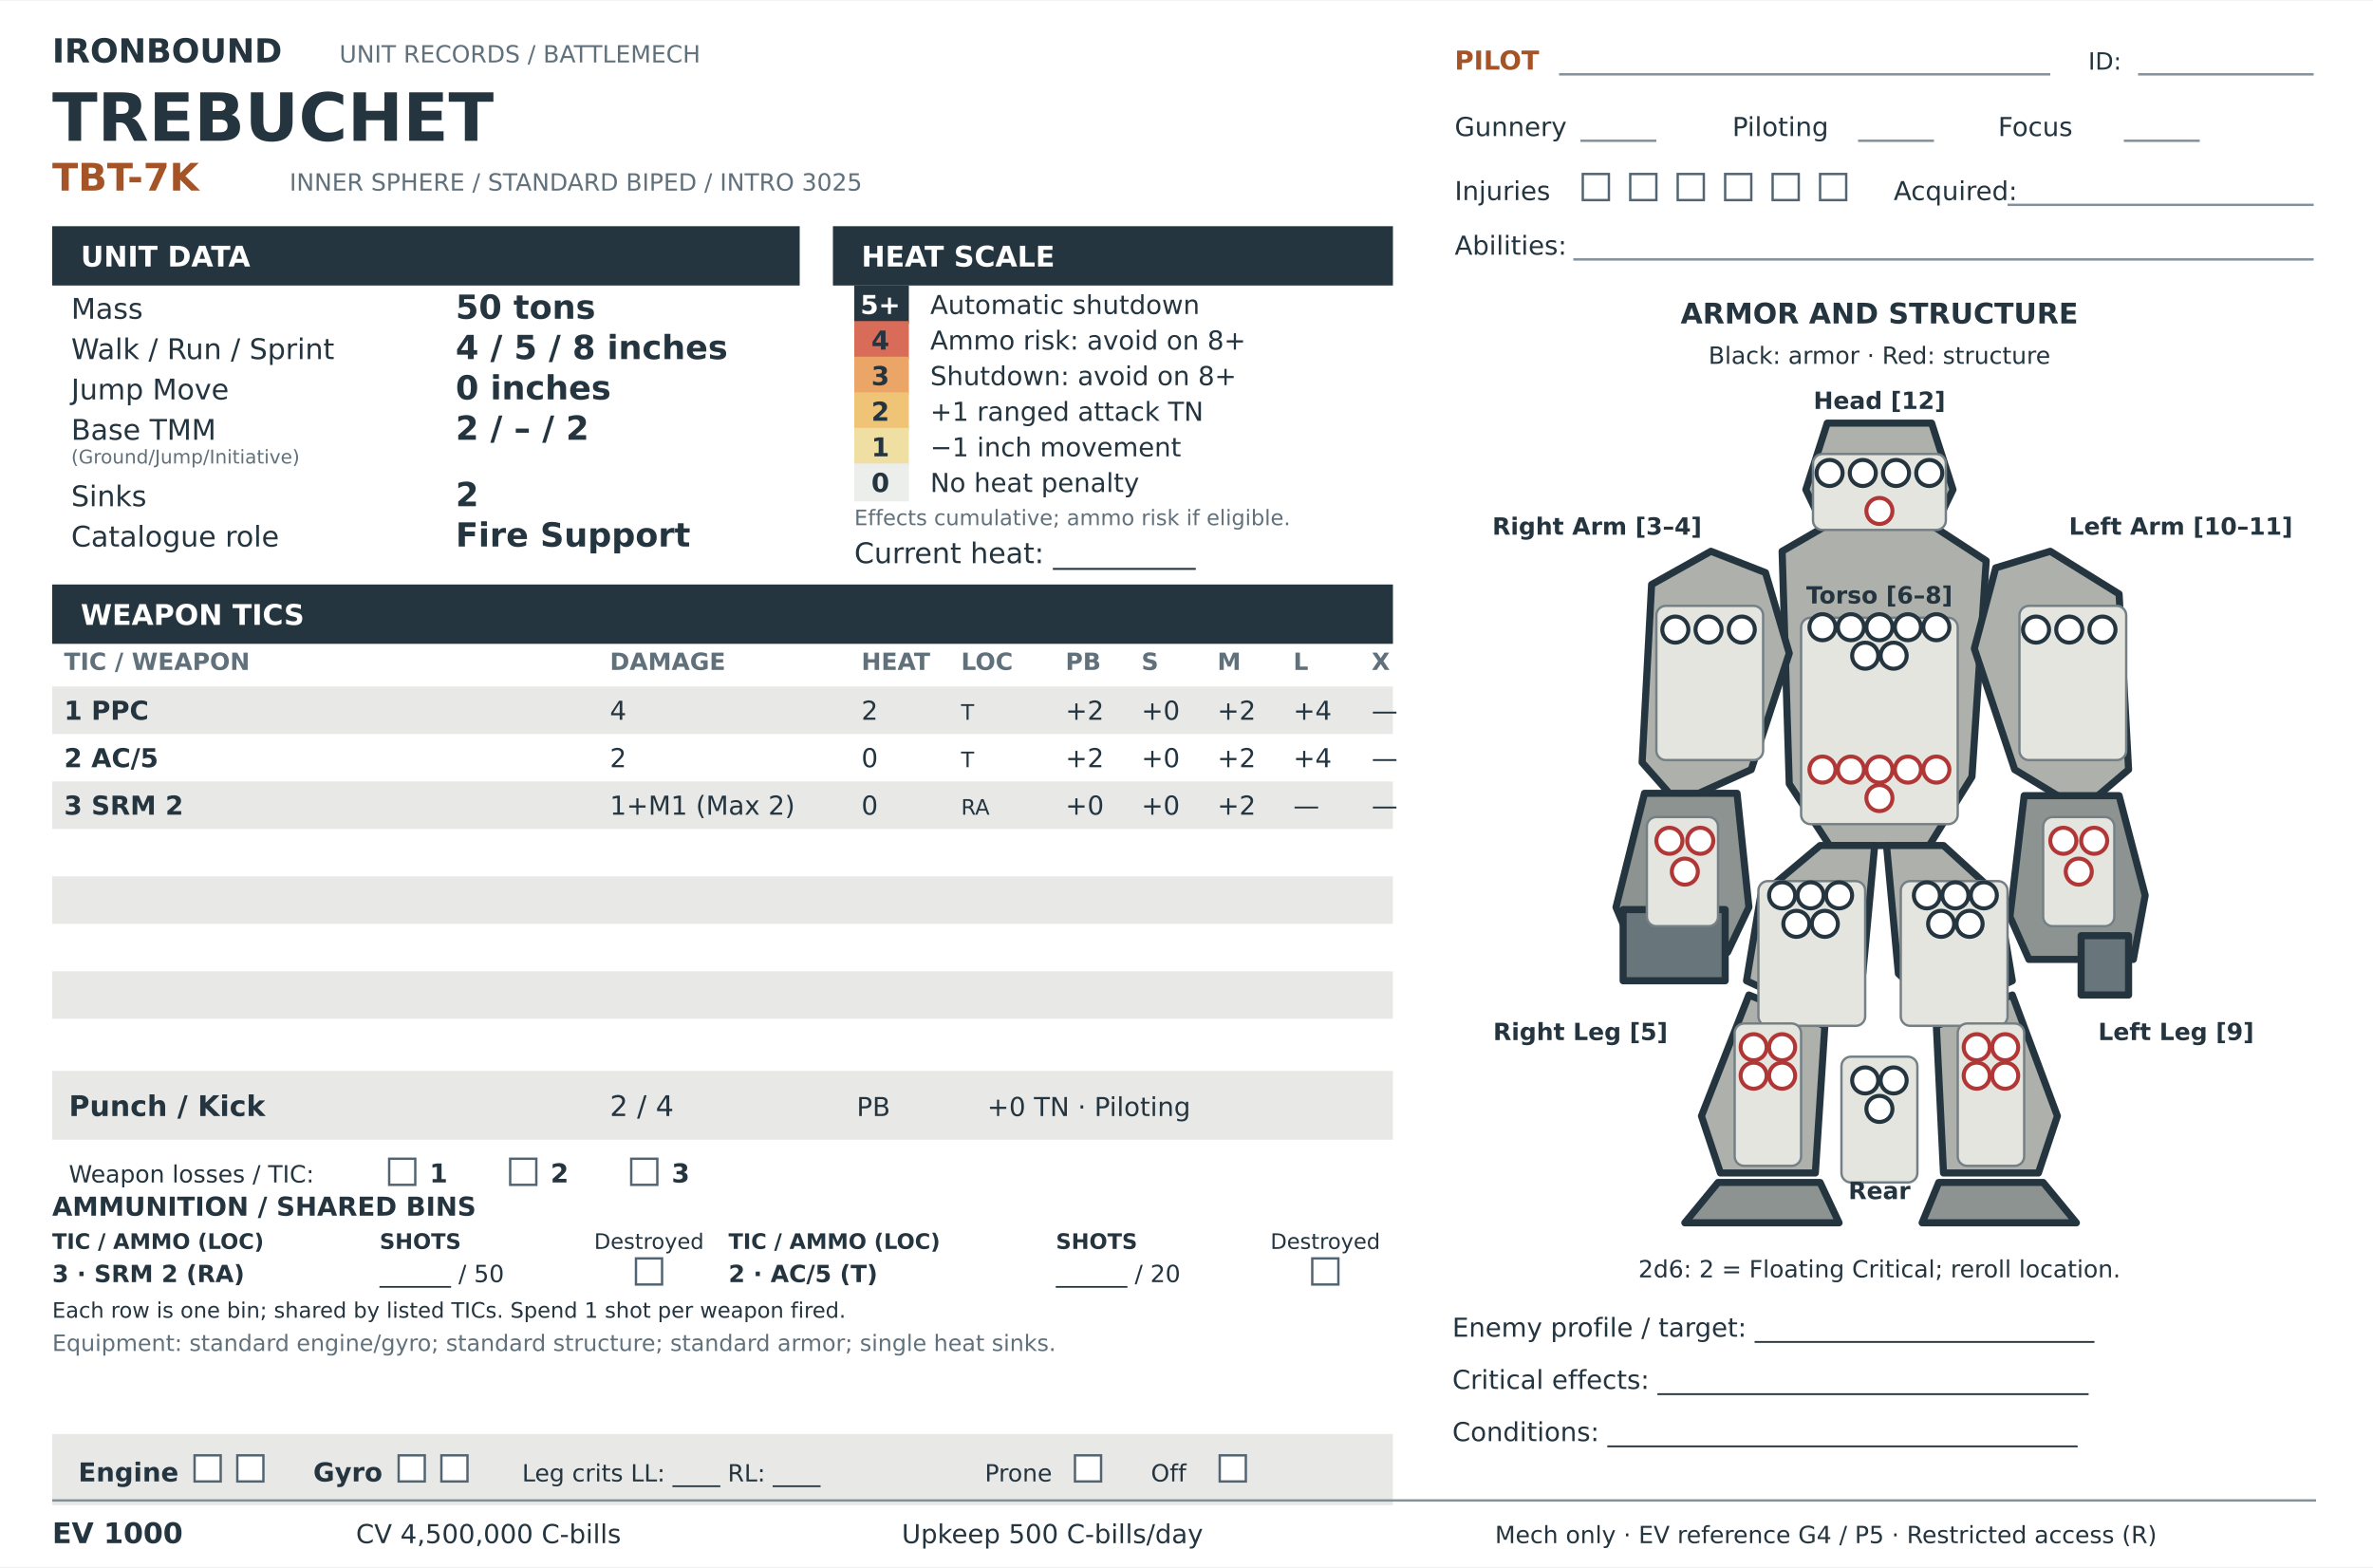
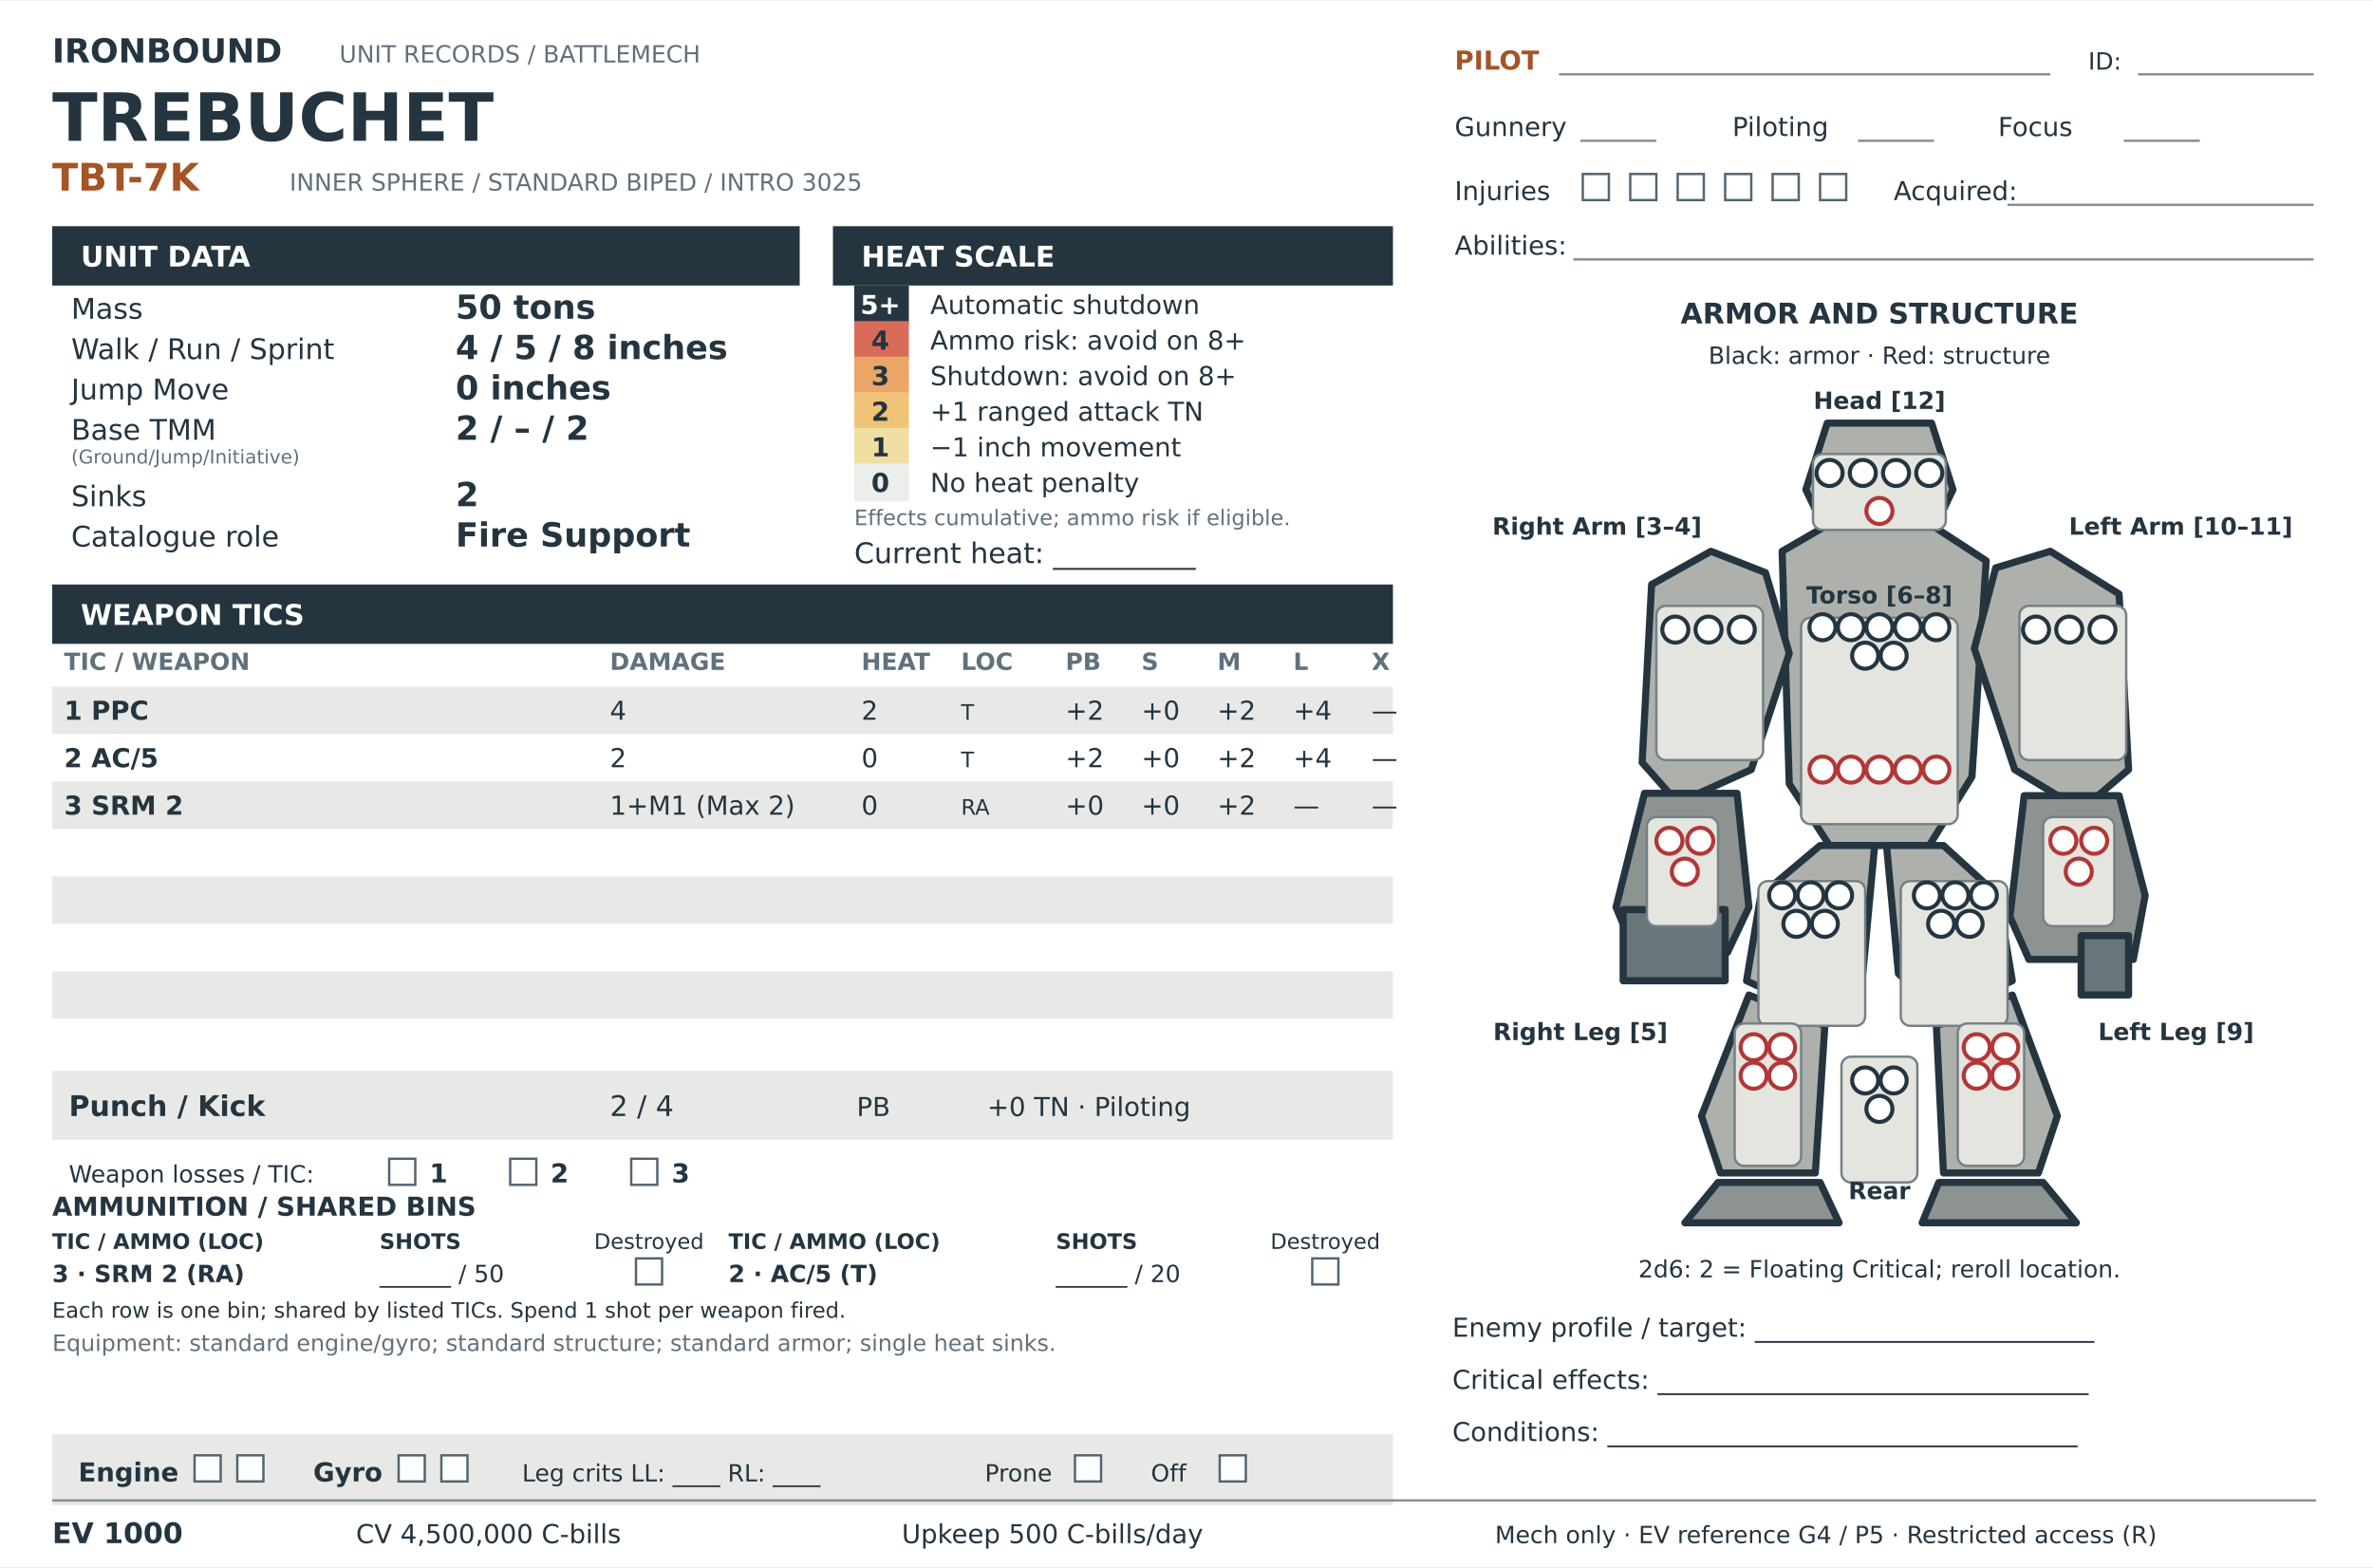
<svg xmlns="http://www.w3.org/2000/svg" width="277mm" height="183mm" viewBox="0 0 1000 660" role="img" aria-labelledby="title desc">
  <g font-family="Arial, Helvetica, sans-serif">
    <rect x="0" y="0" width="1000" height="660" rx="0" fill="#fff" stroke="none" />
    <text x="22" y="26" font-family="DejaVu Sans, Arial, sans-serif" font-size="14" font-weight="bold" fill="#243540" text-anchor="start">IRONBOUND</text>
    <text x="143" y="26" font-family="DejaVu Sans, Arial, sans-serif" font-size="10" fill="#61717c" text-anchor="start">UNIT RECORDS / BATTLEMECH</text>
    <text x="22" y="59" font-family="DejaVu Sans, Arial, sans-serif" font-size="28" font-weight="bold" fill="#243540" text-anchor="start">TREBUCHET</text>
    <text x="22" y="80" font-family="DejaVu Sans, Arial, sans-serif" font-size="16" font-weight="bold" fill="#a45426" text-anchor="start">TBT-7K</text>
    <text x="122" y="80" font-family="DejaVu Sans, Arial, sans-serif" font-size="10" fill="#61717c" text-anchor="start">INNER SPHERE / STANDARD BIPED / INTRO 3025</text>
    <text x="613" y="29" font-family="DejaVu Sans, Arial, sans-serif" font-size="11" font-weight="bold" fill="#a45426" text-anchor="start">PILOT</text>
    <path d="M657 31H864" fill="none" stroke="#83919a" />
    <text x="880" y="29" font-family="DejaVu Sans, Arial, sans-serif" font-size="10" fill="#243540" text-anchor="start">ID:</text>
    <path d="M901 31H975" fill="none" stroke="#83919a" />
    <text x="613" y="57" font-family="DejaVu Sans, Arial, sans-serif" font-size="11" fill="#243540" text-anchor="start">Gunnery</text>
    <path d="M666 59H698" fill="none" stroke="#83919a" />
    <text x="730" y="57" font-family="DejaVu Sans, Arial, sans-serif" font-size="11" fill="#243540" text-anchor="start">Piloting</text>
    <path d="M783 59H815" fill="none" stroke="#83919a" />
    <text x="842" y="57" font-family="DejaVu Sans, Arial, sans-serif" font-size="11" fill="#243540" text-anchor="start">Focus</text>
    <path d="M895 59H927" fill="none" stroke="#83919a" />
    <text x="613" y="84" font-family="DejaVu Sans, Arial, sans-serif" font-size="11" fill="#243540" text-anchor="start">Injuries</text>
    <rect x="667" y="73" width="11" height="11" rx="0" fill="#fff" stroke="#536572" />
    <rect x="687" y="73" width="11" height="11" rx="0" fill="#fff" stroke="#536572" />
    <rect x="707" y="73" width="11" height="11" rx="0" fill="#fff" stroke="#536572" />
    <rect x="727" y="73" width="11" height="11" rx="0" fill="#fff" stroke="#536572" />
    <rect x="747" y="73" width="11" height="11" rx="0" fill="#fff" stroke="#536572" />
    <rect x="767" y="73" width="11" height="11" rx="0" fill="#fff" stroke="#536572" />
    <text x="798" y="84" font-family="DejaVu Sans, Arial, sans-serif" font-size="11" fill="#243540" text-anchor="start">Acquired:</text>
    <path d="M846 86H975" fill="none" stroke="#83919a" />
    <text x="613" y="107" font-family="DejaVu Sans, Arial, sans-serif" font-size="11" fill="#243540" text-anchor="start">Abilities:</text>
    <path d="M663 109H975" fill="none" stroke="#83919a" />
    <rect x="22" y="95" width="315" height="25" rx="0" fill="#243540" stroke="none" />
    <text x="34" y="112" font-family="DejaVu Sans, Arial, sans-serif" font-size="12" font-weight="bold" fill="#fff" text-anchor="start">UNIT DATA</text>
    <rect x="351" y="95" width="236" height="25" rx="0" fill="#243540" stroke="none" />
    <text x="363" y="112" font-family="DejaVu Sans, Arial, sans-serif" font-size="12" font-weight="bold" fill="#fff" text-anchor="start">HEAT SCALE</text>
    <text x="30" y="134" font-family="DejaVu Sans, Arial, sans-serif" font-size="12" fill="#243540" text-anchor="start">Mass</text>
    <text x="192" y="134" font-family="DejaVu Sans, Arial, sans-serif" font-size="14" font-weight="bold" fill="#243540" text-anchor="start">50 tons</text>
    <text x="30" y="151" font-family="DejaVu Sans, Arial, sans-serif" font-size="12" fill="#243540" text-anchor="start">Walk / Run / Sprint</text>
    <text x="192" y="151" font-family="DejaVu Sans, Arial, sans-serif" font-size="14" font-weight="bold" fill="#243540" text-anchor="start">4 / 5 / 8 inches</text>
    <text x="30" y="168" font-family="DejaVu Sans, Arial, sans-serif" font-size="12" fill="#243540" text-anchor="start">Jump Move</text>
    <text x="192" y="168" font-family="DejaVu Sans, Arial, sans-serif" font-size="14" font-weight="bold" fill="#243540" text-anchor="start">0 inches</text>
    <text x="30" y="185" font-family="DejaVu Sans, Arial, sans-serif" font-size="12" fill="#243540" text-anchor="start">Base TMM</text>
    <text x="30" y="195" font-family="DejaVu Sans, Arial, sans-serif" font-size="8" fill="#61717c" text-anchor="start">(Ground/Jump/Initiative)</text>
    <text x="192" y="185" font-family="DejaVu Sans, Arial, sans-serif" font-size="14" font-weight="bold" fill="#243540" text-anchor="start">2 / – / 2</text>
    <text x="30" y="213" font-family="DejaVu Sans, Arial, sans-serif" font-size="12" fill="#243540" text-anchor="start">Sinks</text>
    <text x="192" y="213" font-family="DejaVu Sans, Arial, sans-serif" font-size="14" font-weight="bold" fill="#243540" text-anchor="start">2</text>
    <text x="30" y="230" font-family="DejaVu Sans, Arial, sans-serif" font-size="12" fill="#243540" text-anchor="start">Catalogue role</text>
    <text x="192" y="230" font-family="DejaVu Sans, Arial, sans-serif" font-size="14" font-weight="bold" fill="#243540" text-anchor="start">Fire Support</text>
    <rect x="360" y="120" width="23" height="16" rx="0" fill="#263640" stroke="none" />
    <text x="371" y="132" font-family="DejaVu Sans, Arial, sans-serif" font-size="11" font-weight="bold" fill="#fff" text-anchor="middle">5+</text>
    <text x="392" y="132" font-family="DejaVu Sans, Arial, sans-serif" font-size="11" fill="#243540" text-anchor="start">Automatic shutdown</text>
    <rect x="360" y="135" width="23" height="16" rx="0" fill="#d96c59" stroke="none" />
    <text x="371" y="147" font-family="DejaVu Sans, Arial, sans-serif" font-size="11" font-weight="bold" fill="#243540" text-anchor="middle">4</text>
    <text x="392" y="147" font-family="DejaVu Sans, Arial, sans-serif" font-size="11" fill="#243540" text-anchor="start">Ammo risk: avoid on 8+</text>
    <rect x="360" y="150" width="23" height="16" rx="0" fill="#eba667" stroke="none" />
    <text x="371" y="162" font-family="DejaVu Sans, Arial, sans-serif" font-size="11" font-weight="bold" fill="#243540" text-anchor="middle">3</text>
    <text x="392" y="162" font-family="DejaVu Sans, Arial, sans-serif" font-size="11" fill="#243540" text-anchor="start">Shutdown: avoid on 8+</text>
    <rect x="360" y="165" width="23" height="16" rx="0" fill="#f0c476" stroke="none" />
    <text x="371" y="177" font-family="DejaVu Sans, Arial, sans-serif" font-size="11" font-weight="bold" fill="#243540" text-anchor="middle">2</text>
    <text x="392" y="177" font-family="DejaVu Sans, Arial, sans-serif" font-size="11" fill="#243540" text-anchor="start">+1 ranged attack TN</text>
    <rect x="360" y="180" width="23" height="16" rx="0" fill="#efdfa2" stroke="none" />
    <text x="371" y="192" font-family="DejaVu Sans, Arial, sans-serif" font-size="11" font-weight="bold" fill="#243540" text-anchor="middle">1</text>
    <text x="392" y="192" font-family="DejaVu Sans, Arial, sans-serif" font-size="11" fill="#243540" text-anchor="start">−1 inch movement</text>
    <rect x="360" y="195" width="23" height="16" rx="0" fill="#eceeeb" stroke="none" />
    <text x="371" y="207" font-family="DejaVu Sans, Arial, sans-serif" font-size="11" font-weight="bold" fill="#243540" text-anchor="middle">0</text>
    <text x="392" y="207" font-family="DejaVu Sans, Arial, sans-serif" font-size="11" fill="#243540" text-anchor="start">No heat penalty</text>
    <text x="360" y="221" font-family="DejaVu Sans, Arial, sans-serif" font-size="9" fill="#61717c" text-anchor="start">Effects cumulative; ammo risk if eligible.</text>
    <text x="360" y="237" font-family="DejaVu Sans, Arial, sans-serif" font-size="12" fill="#243540" text-anchor="start">Current heat: __________</text>
    <rect x="22" y="246" width="565" height="25" rx="0" fill="#243540" stroke="none" />
    <text x="34" y="263" font-family="DejaVu Sans, Arial, sans-serif" font-size="12" font-weight="bold" fill="#fff" text-anchor="start">WEAPON TICS</text>
    <text x="27" y="282" font-family="DejaVu Sans, Arial, sans-serif" font-size="10" font-weight="bold" fill="#61717c" text-anchor="start">TIC / WEAPON</text>
    <text x="257" y="282" font-family="DejaVu Sans, Arial, sans-serif" font-size="10" font-weight="bold" fill="#61717c" text-anchor="start">DAMAGE</text>
    <text x="363" y="282" font-family="DejaVu Sans, Arial, sans-serif" font-size="10" font-weight="bold" fill="#61717c" text-anchor="start">HEAT</text>
    <text x="405" y="282" font-family="DejaVu Sans, Arial, sans-serif" font-size="10" font-weight="bold" fill="#61717c" text-anchor="start">LOC</text>
    <text x="449" y="282" font-family="DejaVu Sans, Arial, sans-serif" font-size="10" font-weight="bold" fill="#61717c" text-anchor="start">PB</text>
    <text x="481" y="282" font-family="DejaVu Sans, Arial, sans-serif" font-size="10" font-weight="bold" fill="#61717c" text-anchor="start">S</text>
    <text x="513" y="282" font-family="DejaVu Sans, Arial, sans-serif" font-size="10" font-weight="bold" fill="#61717c" text-anchor="start">M</text>
    <text x="545" y="282" font-family="DejaVu Sans, Arial, sans-serif" font-size="10" font-weight="bold" fill="#61717c" text-anchor="start">L</text>
    <text x="578" y="282" font-family="DejaVu Sans, Arial, sans-serif" font-size="10" font-weight="bold" fill="#61717c" text-anchor="start">X</text>
    <rect x="22" y="289" width="565" height="20" rx="0" fill="#e8e9e7" stroke="none" />
    <text x="27" y="303" font-family="DejaVu Sans, Arial, sans-serif" font-size="11" fill="#243540" text-anchor="start" font-weight="bold">1  PPC</text>
    <text x="257" y="303" font-family="DejaVu Sans, Arial, sans-serif" font-size="11" fill="#243540" text-anchor="start">4</text>
    <text x="363" y="303" font-family="DejaVu Sans, Arial, sans-serif" font-size="11" fill="#243540" text-anchor="start">2</text>
    <text x="405" y="303" font-family="DejaVu Sans, Arial, sans-serif" font-size="9" fill="#243540" text-anchor="start">T</text>
    <text x="449" y="303" font-family="DejaVu Sans, Arial, sans-serif" font-size="11" fill="#243540" text-anchor="start">+2</text>
    <text x="481" y="303" font-family="DejaVu Sans, Arial, sans-serif" font-size="11" fill="#243540" text-anchor="start">+0</text>
    <text x="513" y="303" font-family="DejaVu Sans, Arial, sans-serif" font-size="11" fill="#243540" text-anchor="start">+2</text>
    <text x="545" y="303" font-family="DejaVu Sans, Arial, sans-serif" font-size="11" fill="#243540" text-anchor="start">+4</text>
    <text x="578" y="303" font-family="DejaVu Sans, Arial, sans-serif" font-size="11" fill="#243540" text-anchor="start">—</text>
    <text x="27" y="323" font-family="DejaVu Sans, Arial, sans-serif" font-size="11" fill="#243540" text-anchor="start" font-weight="bold">2  AC/5</text>
    <text x="257" y="323" font-family="DejaVu Sans, Arial, sans-serif" font-size="11" fill="#243540" text-anchor="start">2</text>
    <text x="363" y="323" font-family="DejaVu Sans, Arial, sans-serif" font-size="11" fill="#243540" text-anchor="start">0</text>
    <text x="405" y="323" font-family="DejaVu Sans, Arial, sans-serif" font-size="9" fill="#243540" text-anchor="start">T</text>
    <text x="449" y="323" font-family="DejaVu Sans, Arial, sans-serif" font-size="11" fill="#243540" text-anchor="start">+2</text>
    <text x="481" y="323" font-family="DejaVu Sans, Arial, sans-serif" font-size="11" fill="#243540" text-anchor="start">+0</text>
    <text x="513" y="323" font-family="DejaVu Sans, Arial, sans-serif" font-size="11" fill="#243540" text-anchor="start">+2</text>
    <text x="545" y="323" font-family="DejaVu Sans, Arial, sans-serif" font-size="11" fill="#243540" text-anchor="start">+4</text>
    <text x="578" y="323" font-family="DejaVu Sans, Arial, sans-serif" font-size="11" fill="#243540" text-anchor="start">—</text>
    <rect x="22" y="329" width="565" height="20" rx="0" fill="#e8e9e7" stroke="none" />
    <text x="27" y="343" font-family="DejaVu Sans, Arial, sans-serif" font-size="11" fill="#243540" text-anchor="start" font-weight="bold">3  SRM 2</text>
    <text x="257" y="343" font-family="DejaVu Sans, Arial, sans-serif" font-size="11" fill="#243540" text-anchor="start">1+M1 (Max 2)</text>
    <text x="363" y="343" font-family="DejaVu Sans, Arial, sans-serif" font-size="11" fill="#243540" text-anchor="start">0</text>
    <text x="405" y="343" font-family="DejaVu Sans, Arial, sans-serif" font-size="9" fill="#243540" text-anchor="start">RA</text>
    <text x="449" y="343" font-family="DejaVu Sans, Arial, sans-serif" font-size="11" fill="#243540" text-anchor="start">+0</text>
    <text x="481" y="343" font-family="DejaVu Sans, Arial, sans-serif" font-size="11" fill="#243540" text-anchor="start">+0</text>
    <text x="513" y="343" font-family="DejaVu Sans, Arial, sans-serif" font-size="11" fill="#243540" text-anchor="start">+2</text>
    <text x="545" y="343" font-family="DejaVu Sans, Arial, sans-serif" font-size="11" fill="#243540" text-anchor="start">—</text>
    <text x="578" y="343" font-family="DejaVu Sans, Arial, sans-serif" font-size="11" fill="#243540" text-anchor="start">—</text>
    <text x="27" y="363" font-family="DejaVu Sans, Arial, sans-serif" font-size="11" fill="#243540" text-anchor="start" font-weight="bold" />
    <text x="257" y="363" font-family="DejaVu Sans, Arial, sans-serif" font-size="11" fill="#243540" text-anchor="start" />
    <text x="363" y="363" font-family="DejaVu Sans, Arial, sans-serif" font-size="11" fill="#243540" text-anchor="start" />
    <text x="405" y="363" font-family="DejaVu Sans, Arial, sans-serif" font-size="9" fill="#243540" text-anchor="start" />
    <text x="449" y="363" font-family="DejaVu Sans, Arial, sans-serif" font-size="11" fill="#243540" text-anchor="start" />
    <text x="481" y="363" font-family="DejaVu Sans, Arial, sans-serif" font-size="11" fill="#243540" text-anchor="start" />
    <text x="513" y="363" font-family="DejaVu Sans, Arial, sans-serif" font-size="11" fill="#243540" text-anchor="start" />
    <text x="545" y="363" font-family="DejaVu Sans, Arial, sans-serif" font-size="11" fill="#243540" text-anchor="start" />
    <text x="578" y="363" font-family="DejaVu Sans, Arial, sans-serif" font-size="11" fill="#243540" text-anchor="start" />
    <rect x="22" y="369" width="565" height="20" rx="0" fill="#e8e9e7" stroke="none" />
    <text x="27" y="383" font-family="DejaVu Sans, Arial, sans-serif" font-size="11" fill="#243540" text-anchor="start" font-weight="bold" />
    <text x="257" y="383" font-family="DejaVu Sans, Arial, sans-serif" font-size="11" fill="#243540" text-anchor="start" />
    <text x="363" y="383" font-family="DejaVu Sans, Arial, sans-serif" font-size="11" fill="#243540" text-anchor="start" />
    <text x="405" y="383" font-family="DejaVu Sans, Arial, sans-serif" font-size="9" fill="#243540" text-anchor="start" />
    <text x="449" y="383" font-family="DejaVu Sans, Arial, sans-serif" font-size="11" fill="#243540" text-anchor="start" />
    <text x="481" y="383" font-family="DejaVu Sans, Arial, sans-serif" font-size="11" fill="#243540" text-anchor="start" />
    <text x="513" y="383" font-family="DejaVu Sans, Arial, sans-serif" font-size="11" fill="#243540" text-anchor="start" />
    <text x="545" y="383" font-family="DejaVu Sans, Arial, sans-serif" font-size="11" fill="#243540" text-anchor="start" />
    <text x="578" y="383" font-family="DejaVu Sans, Arial, sans-serif" font-size="11" fill="#243540" text-anchor="start" />
    <text x="27" y="403" font-family="DejaVu Sans, Arial, sans-serif" font-size="11" fill="#243540" text-anchor="start" font-weight="bold" />
    <text x="257" y="403" font-family="DejaVu Sans, Arial, sans-serif" font-size="11" fill="#243540" text-anchor="start" />
    <text x="363" y="403" font-family="DejaVu Sans, Arial, sans-serif" font-size="11" fill="#243540" text-anchor="start" />
    <text x="405" y="403" font-family="DejaVu Sans, Arial, sans-serif" font-size="9" fill="#243540" text-anchor="start" />
    <text x="449" y="403" font-family="DejaVu Sans, Arial, sans-serif" font-size="11" fill="#243540" text-anchor="start" />
    <text x="481" y="403" font-family="DejaVu Sans, Arial, sans-serif" font-size="11" fill="#243540" text-anchor="start" />
    <text x="513" y="403" font-family="DejaVu Sans, Arial, sans-serif" font-size="11" fill="#243540" text-anchor="start" />
    <text x="545" y="403" font-family="DejaVu Sans, Arial, sans-serif" font-size="11" fill="#243540" text-anchor="start" />
    <text x="578" y="403" font-family="DejaVu Sans, Arial, sans-serif" font-size="11" fill="#243540" text-anchor="start" />
    <rect x="22" y="409" width="565" height="20" rx="0" fill="#e8e9e7" stroke="none" />
    <text x="27" y="423" font-family="DejaVu Sans, Arial, sans-serif" font-size="11" fill="#243540" text-anchor="start" font-weight="bold" />
    <text x="257" y="423" font-family="DejaVu Sans, Arial, sans-serif" font-size="11" fill="#243540" text-anchor="start" />
    <text x="363" y="423" font-family="DejaVu Sans, Arial, sans-serif" font-size="11" fill="#243540" text-anchor="start" />
    <text x="405" y="423" font-family="DejaVu Sans, Arial, sans-serif" font-size="9" fill="#243540" text-anchor="start" />
    <text x="449" y="423" font-family="DejaVu Sans, Arial, sans-serif" font-size="11" fill="#243540" text-anchor="start" />
    <text x="481" y="423" font-family="DejaVu Sans, Arial, sans-serif" font-size="11" fill="#243540" text-anchor="start" />
    <text x="513" y="423" font-family="DejaVu Sans, Arial, sans-serif" font-size="11" fill="#243540" text-anchor="start" />
    <text x="545" y="423" font-family="DejaVu Sans, Arial, sans-serif" font-size="11" fill="#243540" text-anchor="start" />
    <text x="578" y="423" font-family="DejaVu Sans, Arial, sans-serif" font-size="11" fill="#243540" text-anchor="start" />
    <text x="27" y="443" font-family="DejaVu Sans, Arial, sans-serif" font-size="11" fill="#243540" text-anchor="start" font-weight="bold" />
    <text x="257" y="443" font-family="DejaVu Sans, Arial, sans-serif" font-size="11" fill="#243540" text-anchor="start" />
    <text x="363" y="443" font-family="DejaVu Sans, Arial, sans-serif" font-size="11" fill="#243540" text-anchor="start" />
    <text x="405" y="443" font-family="DejaVu Sans, Arial, sans-serif" font-size="9" fill="#243540" text-anchor="start" />
    <text x="449" y="443" font-family="DejaVu Sans, Arial, sans-serif" font-size="11" fill="#243540" text-anchor="start" />
    <text x="481" y="443" font-family="DejaVu Sans, Arial, sans-serif" font-size="11" fill="#243540" text-anchor="start" />
    <text x="513" y="443" font-family="DejaVu Sans, Arial, sans-serif" font-size="11" fill="#243540" text-anchor="start" />
    <text x="545" y="443" font-family="DejaVu Sans, Arial, sans-serif" font-size="11" fill="#243540" text-anchor="start" />
    <text x="578" y="443" font-family="DejaVu Sans, Arial, sans-serif" font-size="11" fill="#243540" text-anchor="start" />
    <rect x="22" y="451" width="565" height="29" rx="0" fill="#e8e9e7" stroke="none" />
    <text x="29" y="470" font-family="DejaVu Sans, Arial, sans-serif" font-size="12" font-weight="bold" fill="#243540" text-anchor="start">Punch / Kick</text>
    <text x="257" y="470" font-family="DejaVu Sans, Arial, sans-serif" font-size="12" fill="#243540" text-anchor="start">2 / 4</text>
    <text x="361" y="470" font-family="DejaVu Sans, Arial, sans-serif" font-size="11" fill="#243540" text-anchor="start">PB</text>
    <text x="416" y="470" font-family="DejaVu Sans, Arial, sans-serif" font-size="11" fill="#243540" text-anchor="start">+0 TN · Piloting</text>
    <rect x="22" y="604" width="565" height="30" rx="0" fill="#e8e9e7" stroke="none" />
    <text x="33" y="624" font-family="DejaVu Sans, Arial, sans-serif" font-size="11" font-weight="bold" fill="#243540" text-anchor="start">Engine</text>
    <rect x="82" y="613" width="11" height="11" rx="0" fill="#fff" stroke="#536572" />
    <rect x="100" y="613" width="11" height="11" rx="0" fill="#fff" stroke="#536572" />
    <text x="132" y="624" font-family="DejaVu Sans, Arial, sans-serif" font-size="11" font-weight="bold" fill="#243540" text-anchor="start">Gyro</text>
    <rect x="168" y="613" width="11" height="11" rx="0" fill="#fff" stroke="#536572" />
    <rect x="186" y="613" width="11" height="11" rx="0" fill="#fff" stroke="#536572" />
    <text x="220" y="624" font-family="DejaVu Sans, Arial, sans-serif" font-size="10" fill="#243540" text-anchor="start">Leg crits  LL: ____  RL: ____</text>
    <text x="415" y="624" font-family="DejaVu Sans, Arial, sans-serif" font-size="10" fill="#243540" text-anchor="start">Prone</text>
    <rect x="453" y="613" width="11" height="11" rx="0" fill="#fff" stroke="#536572" />
    <text x="485" y="624" font-family="DejaVu Sans, Arial, sans-serif" font-size="10" fill="#243540" text-anchor="start">Off</text>
    <rect x="514" y="613" width="11" height="11" rx="0" fill="#fff" stroke="#536572" />
    <g transform="translate(612 120)">
      <text x="180" y="16" font-family="DejaVu Sans, Arial, sans-serif" font-size="12" font-weight="bold" fill="#243540" text-anchor="middle">ARMOR AND STRUCTURE</text>
      <text x="180" y="33" font-family="DejaVu Sans, Arial, sans-serif" font-size="10" fill="#243540" text-anchor="middle">Black: armor · Red: structure</text>
      <path d="M158 58H202L211 86L200 109H160L149 86Z" fill="#aeb1ab" stroke="#243540" stroke-width="3" stroke-linejoin="round" />
      <path d="M139 112L158 101H202L225 116L219 207L201 236H159L142 210Z" fill="#aeb1ab" stroke="#243540" stroke-width="3" stroke-linejoin="round" />
      <path d="M132 121L109 112L84 126L80 201L95 218L126 204L142 155Z" fill="#aeb1ab" stroke="#243540" stroke-width="3" stroke-linejoin="round" />
      <path d="M229 119L252 112L281 130L285 204L265 221L237 204L220 153Z" fill="#aeb1ab" stroke="#243540" stroke-width="3" stroke-linejoin="round" />
      <path d="M81 214H120L125 262L116 281H77L69 262Z" fill="#8d9390" stroke="#243540" stroke-width="3" stroke-linejoin="round" />
      <path d="M241 215H281L292 257L287 284H243L235 266Z" fill="#8d9390" stroke="#243540" stroke-width="3" stroke-linejoin="round" />
      <path d="M72 263H115V293H72Z" fill="#68757a" stroke="#243540" stroke-width="3" stroke-linejoin="round" />
      <path d="M265 274H285V299H265Z" fill="#68757a" stroke="#243540" stroke-width="3" stroke-linejoin="round" />
      <path d="M155 236H178L173 290L154 307L124 293L130 257Z" fill="#aeb1ab" stroke="#243540" stroke-width="3" stroke-linejoin="round" />
      <path d="M183 236H207L230 257L236 293L206 307L188 290Z" fill="#aeb1ab" stroke="#243540" stroke-width="3" stroke-linejoin="round" />
      <path d="M125 299L157 312L153 374H113L105 350Z" fill="#aeb1ab" stroke="#243540" stroke-width="3" stroke-linejoin="round" />
      <path d="M204 312L236 299L255 350L247 374H207Z" fill="#aeb1ab" stroke="#243540" stroke-width="3" stroke-linejoin="round" />
      <path d="M112 378H155L163 395H98Z" fill="#8d9390" stroke="#243540" stroke-width="3" stroke-linejoin="round" />
      <path d="M205 378H249L263 395H198Z" fill="#8d9390" stroke="#243540" stroke-width="3" stroke-linejoin="round" />
      <rect x="152" y="71" width="56" height="32" rx="4" fill="#e4e5df" stroke="#748086" />
      <rect x="147" y="140" width="66" height="87" rx="4" fill="#e4e5df" stroke="#748086" />
      <rect x="86" y="135" width="45" height="65" rx="4" fill="#e4e5df" stroke="#748086" />
      <rect x="239" y="135" width="45" height="65" rx="4" fill="#e4e5df" stroke="#748086" />
      <rect x="82" y="224" width="30" height="46" rx="4" fill="#e4e5df" stroke="#748086" />
      <rect x="249" y="224" width="30" height="46" rx="4" fill="#e4e5df" stroke="#748086" />
      <rect x="129" y="251" width="45" height="61" rx="4" fill="#e4e5df" stroke="#748086" />
      <rect x="189" y="251" width="45" height="61" rx="4" fill="#e4e5df" stroke="#748086" />
      <rect x="119" y="311" width="28" height="60" rx="4" fill="#e4e5df" stroke="#748086" />
      <rect x="213" y="311" width="28" height="60" rx="4" fill="#e4e5df" stroke="#748086" />
      <rect x="164" y="325" width="32" height="53" rx="4" fill="#e4e5df" stroke="#748086" />
      <text x="180" y="52" font-family="DejaVu Sans, Arial, sans-serif" font-size="10" font-weight="bold" fill="#243540" text-anchor="middle">Head [12]</text>
      <text x="180" y="134" font-family="DejaVu Sans, Arial, sans-serif" font-size="10" font-weight="bold" fill="#243540" text-anchor="middle">Torso [6–8]</text>
      <text x="61" y="105" font-family="DejaVu Sans, Arial, sans-serif" font-size="10" font-weight="bold" fill="#243540" text-anchor="middle">Right Arm [3–4]</text>
      <text x="307" y="105" font-family="DejaVu Sans, Arial, sans-serif" font-size="10" font-weight="bold" fill="#243540" text-anchor="middle">Left Arm [10–11]</text>
      <text x="54" y="318" font-family="DejaVu Sans, Arial, sans-serif" font-size="10" font-weight="bold" fill="#243540" text-anchor="middle">Right Leg [5]</text>
      <text x="305" y="318" font-family="DejaVu Sans, Arial, sans-serif" font-size="10" font-weight="bold" fill="#243540" text-anchor="middle">Left Leg [9]</text>
      <text x="180" y="385" font-family="DejaVu Sans, Arial, sans-serif" font-size="10" font-weight="bold" fill="#243540" text-anchor="middle">Rear</text>
      <text x="180" y="418" font-family="DejaVu Sans, Arial, sans-serif" font-size="10" fill="#243540" text-anchor="middle">2d6: 2 = Floating Critical; reroll location.</text>
      <text x="0" y="443" font-family="DejaVu Sans, Arial, sans-serif" font-size="11" fill="#243540" text-anchor="start">Enemy profile / target: __________________________</text>
      <text x="0" y="465" font-family="DejaVu Sans, Arial, sans-serif" font-size="11" fill="#243540" text-anchor="start">Critical effects: _________________________________</text>
      <text x="0" y="487" font-family="DejaVu Sans, Arial, sans-serif" font-size="11" fill="#243540" text-anchor="start">Conditions: ____________________________________</text>
      <circle cx="159.0" cy="79" r="5.5" fill="#fff" stroke="#243540" stroke-width="1.7" />
      <circle cx="173.0" cy="79" r="5.5" fill="#fff" stroke="#243540" stroke-width="1.7" />
      <circle cx="187.0" cy="79" r="5.5" fill="#fff" stroke="#243540" stroke-width="1.7" />
      <circle cx="201.0" cy="79" r="5.5" fill="#fff" stroke="#243540" stroke-width="1.7" />
      <circle cx="180.0" cy="95" r="5.5" fill="#fff" stroke="#b13737" stroke-width="1.7" />
      <circle cx="156.0" cy="144" r="5.5" fill="#fff" stroke="#243540" stroke-width="1.7" />
      <circle cx="168.0" cy="144" r="5.5" fill="#fff" stroke="#243540" stroke-width="1.7" />
      <circle cx="180.0" cy="144" r="5.5" fill="#fff" stroke="#243540" stroke-width="1.7" />
      <circle cx="192.0" cy="144" r="5.5" fill="#fff" stroke="#243540" stroke-width="1.7" />
      <circle cx="204.0" cy="144" r="5.5" fill="#fff" stroke="#243540" stroke-width="1.7" />
      <circle cx="174.0" cy="156" r="5.5" fill="#fff" stroke="#243540" stroke-width="1.7" />
      <circle cx="186.0" cy="156" r="5.5" fill="#fff" stroke="#243540" stroke-width="1.7" />
      <circle cx="156.0" cy="204" r="5.5" fill="#fff" stroke="#b13737" stroke-width="1.7" />
      <circle cx="168.0" cy="204" r="5.5" fill="#fff" stroke="#b13737" stroke-width="1.7" />
      <circle cx="180.0" cy="204" r="5.5" fill="#fff" stroke="#b13737" stroke-width="1.7" />
      <circle cx="192.0" cy="204" r="5.5" fill="#fff" stroke="#b13737" stroke-width="1.7" />
      <circle cx="204.0" cy="204" r="5.5" fill="#fff" stroke="#b13737" stroke-width="1.7" />
-       <circle cx="180.0" cy="216" r="5.5" fill="#fff" stroke="#b13737" stroke-width="1.7" />
      <circle cx="94.0" cy="145" r="5.5" fill="#fff" stroke="#243540" stroke-width="1.7" />
      <circle cx="108.0" cy="145" r="5.5" fill="#fff" stroke="#243540" stroke-width="1.7" />
      <circle cx="122.0" cy="145" r="5.5" fill="#fff" stroke="#243540" stroke-width="1.7" />
      <circle cx="91.5" cy="234" r="5.5" fill="#fff" stroke="#b13737" stroke-width="1.7" />
      <circle cx="104.5" cy="234" r="5.5" fill="#fff" stroke="#b13737" stroke-width="1.7" />
      <circle cx="98.0" cy="247" r="5.5" fill="#fff" stroke="#b13737" stroke-width="1.7" />
      <circle cx="246.0" cy="145" r="5.5" fill="#fff" stroke="#243540" stroke-width="1.7" />
      <circle cx="260.0" cy="145" r="5.5" fill="#fff" stroke="#243540" stroke-width="1.7" />
      <circle cx="274.0" cy="145" r="5.5" fill="#fff" stroke="#243540" stroke-width="1.7" />
      <circle cx="257.5" cy="234" r="5.5" fill="#fff" stroke="#b13737" stroke-width="1.7" />
      <circle cx="270.5" cy="234" r="5.5" fill="#fff" stroke="#b13737" stroke-width="1.7" />
      <circle cx="264.0" cy="247" r="5.5" fill="#fff" stroke="#b13737" stroke-width="1.7" />
      <circle cx="139.0" cy="257" r="5.5" fill="#fff" stroke="#243540" stroke-width="1.7" />
      <circle cx="151.0" cy="257" r="5.5" fill="#fff" stroke="#243540" stroke-width="1.7" />
      <circle cx="163.0" cy="257" r="5.5" fill="#fff" stroke="#243540" stroke-width="1.7" />
      <circle cx="145.0" cy="269" r="5.5" fill="#fff" stroke="#243540" stroke-width="1.7" />
      <circle cx="157.0" cy="269" r="5.5" fill="#fff" stroke="#243540" stroke-width="1.7" />
      <circle cx="127.0" cy="321" r="5.5" fill="#fff" stroke="#b13737" stroke-width="1.7" />
      <circle cx="139.0" cy="321" r="5.5" fill="#fff" stroke="#b13737" stroke-width="1.7" />
      <circle cx="127.0" cy="333" r="5.5" fill="#fff" stroke="#b13737" stroke-width="1.7" />
      <circle cx="139.0" cy="333" r="5.5" fill="#fff" stroke="#b13737" stroke-width="1.7" />
      <circle cx="200.0" cy="257" r="5.5" fill="#fff" stroke="#243540" stroke-width="1.7" />
      <circle cx="212.0" cy="257" r="5.5" fill="#fff" stroke="#243540" stroke-width="1.7" />
      <circle cx="224.0" cy="257" r="5.5" fill="#fff" stroke="#243540" stroke-width="1.7" />
      <circle cx="206.0" cy="269" r="5.5" fill="#fff" stroke="#243540" stroke-width="1.7" />
      <circle cx="218.0" cy="269" r="5.5" fill="#fff" stroke="#243540" stroke-width="1.7" />
      <circle cx="221.0" cy="321" r="5.5" fill="#fff" stroke="#b13737" stroke-width="1.7" />
      <circle cx="233.0" cy="321" r="5.5" fill="#fff" stroke="#b13737" stroke-width="1.7" />
      <circle cx="221.0" cy="333" r="5.5" fill="#fff" stroke="#b13737" stroke-width="1.7" />
      <circle cx="233.0" cy="333" r="5.5" fill="#fff" stroke="#b13737" stroke-width="1.7" />
      <circle cx="174.0" cy="335" r="5.5" fill="#fff" stroke="#243540" stroke-width="1.7" />
      <circle cx="186.0" cy="335" r="5.5" fill="#fff" stroke="#243540" stroke-width="1.7" />
      <circle cx="180.0" cy="347" r="5.5" fill="#fff" stroke="#243540" stroke-width="1.7" />
    </g>
    <path d="M22 632H976" fill="none" stroke="#83919a" />
    <text x="22" y="650" font-family="DejaVu Sans, Arial, sans-serif" font-size="12" font-weight="bold" fill="#243540" text-anchor="start">EV 1000</text>
    <text x="150" y="650" font-family="DejaVu Sans, Arial, sans-serif" font-size="11" fill="#243540" text-anchor="start">CV 4,500,000 C-bills</text>
    <text x="380" y="650" font-family="DejaVu Sans, Arial, sans-serif" font-size="11" fill="#243540" text-anchor="start">Upkeep 500 C-bills/day</text>
    <text x="630" y="650" font-family="DejaVu Sans, Arial, sans-serif" font-size="10" fill="#243540" text-anchor="start">Mech only · EV reference G4 / P5 · Restricted access (R)</text>
    <text x="29" y="498" font-family="DejaVu Sans, Arial, sans-serif" font-size="10" fill="#243540" text-anchor="start">Weapon losses / TIC:</text>
    <rect x="164" y="488" width="11" height="11" fill="#fff" stroke="#536572" />
    <text x="181" y="498" font-family="DejaVu Sans, Arial, sans-serif" font-size="11" fill="#243540" text-anchor="start" font-weight="bold">1</text>
    <rect x="215" y="488" width="11" height="11" fill="#fff" stroke="#536572" />
    <text x="232" y="498" font-family="DejaVu Sans, Arial, sans-serif" font-size="11" fill="#243540" text-anchor="start" font-weight="bold">2</text>
    <rect x="266" y="488" width="11" height="11" fill="#fff" stroke="#536572" />
    <text x="283" y="498" font-family="DejaVu Sans, Arial, sans-serif" font-size="11" fill="#243540" text-anchor="start" font-weight="bold">3</text>
    <text x="22" y="512" font-family="DejaVu Sans, Arial, sans-serif" font-size="11" fill="#243540" text-anchor="start" font-weight="bold">AMMUNITION / SHARED BINS</text>
    <text x="22" y="526" font-family="DejaVu Sans, Arial, sans-serif" font-size="9" fill="#243540" text-anchor="start" font-weight="bold">TIC / AMMO (LOC)</text>
    <text x="160" y="526" font-family="DejaVu Sans, Arial, sans-serif" font-size="9" fill="#243540" text-anchor="start" font-weight="bold">SHOTS</text>
    <text x="273.5" y="526" font-family="DejaVu Sans, Arial, sans-serif" font-size="9" fill="#243540" text-anchor="middle">Destroyed</text>
    <text x="307" y="526" font-family="DejaVu Sans, Arial, sans-serif" font-size="9" fill="#243540" text-anchor="start" font-weight="bold">TIC / AMMO (LOC)</text>
    <text x="445" y="526" font-family="DejaVu Sans, Arial, sans-serif" font-size="9" fill="#243540" text-anchor="start" font-weight="bold">SHOTS</text>
    <text x="558.5" y="526" font-family="DejaVu Sans, Arial, sans-serif" font-size="9" fill="#243540" text-anchor="middle">Destroyed</text>
    <text x="22" y="540" font-family="DejaVu Sans, Arial, sans-serif" font-size="10" fill="#243540" text-anchor="start" font-weight="bold">3 · SRM 2 (RA)</text>
    <text x="160" y="540" font-family="DejaVu Sans, Arial, sans-serif" font-size="10" fill="#243540" text-anchor="start">______ / 50</text>
    <rect x="268" y="530" width="11" height="11" fill="#fff" stroke="#536572" />
    <text x="307" y="540" font-family="DejaVu Sans, Arial, sans-serif" font-size="10" fill="#243540" text-anchor="start" font-weight="bold">2 · AC/5 (T)</text>
    <text x="445" y="540" font-family="DejaVu Sans, Arial, sans-serif" font-size="10" fill="#243540" text-anchor="start">______ / 20</text>
    <rect x="553" y="530" width="11" height="11" fill="#fff" stroke="#536572" />
    <text x="22" y="555" font-family="DejaVu Sans, Arial, sans-serif" font-size="9" fill="#243540" text-anchor="start">Each row is one bin; shared by listed TICs. Spend 1 shot per weapon fired.</text>
    <text x="22" y="569" font-family="DejaVu Sans, Arial, sans-serif" font-size="9.5" fill="#61717c" text-anchor="start">Equipment: standard engine/gyro; standard structure; standard armor; single heat sinks.</text>
  </g>
</svg>
